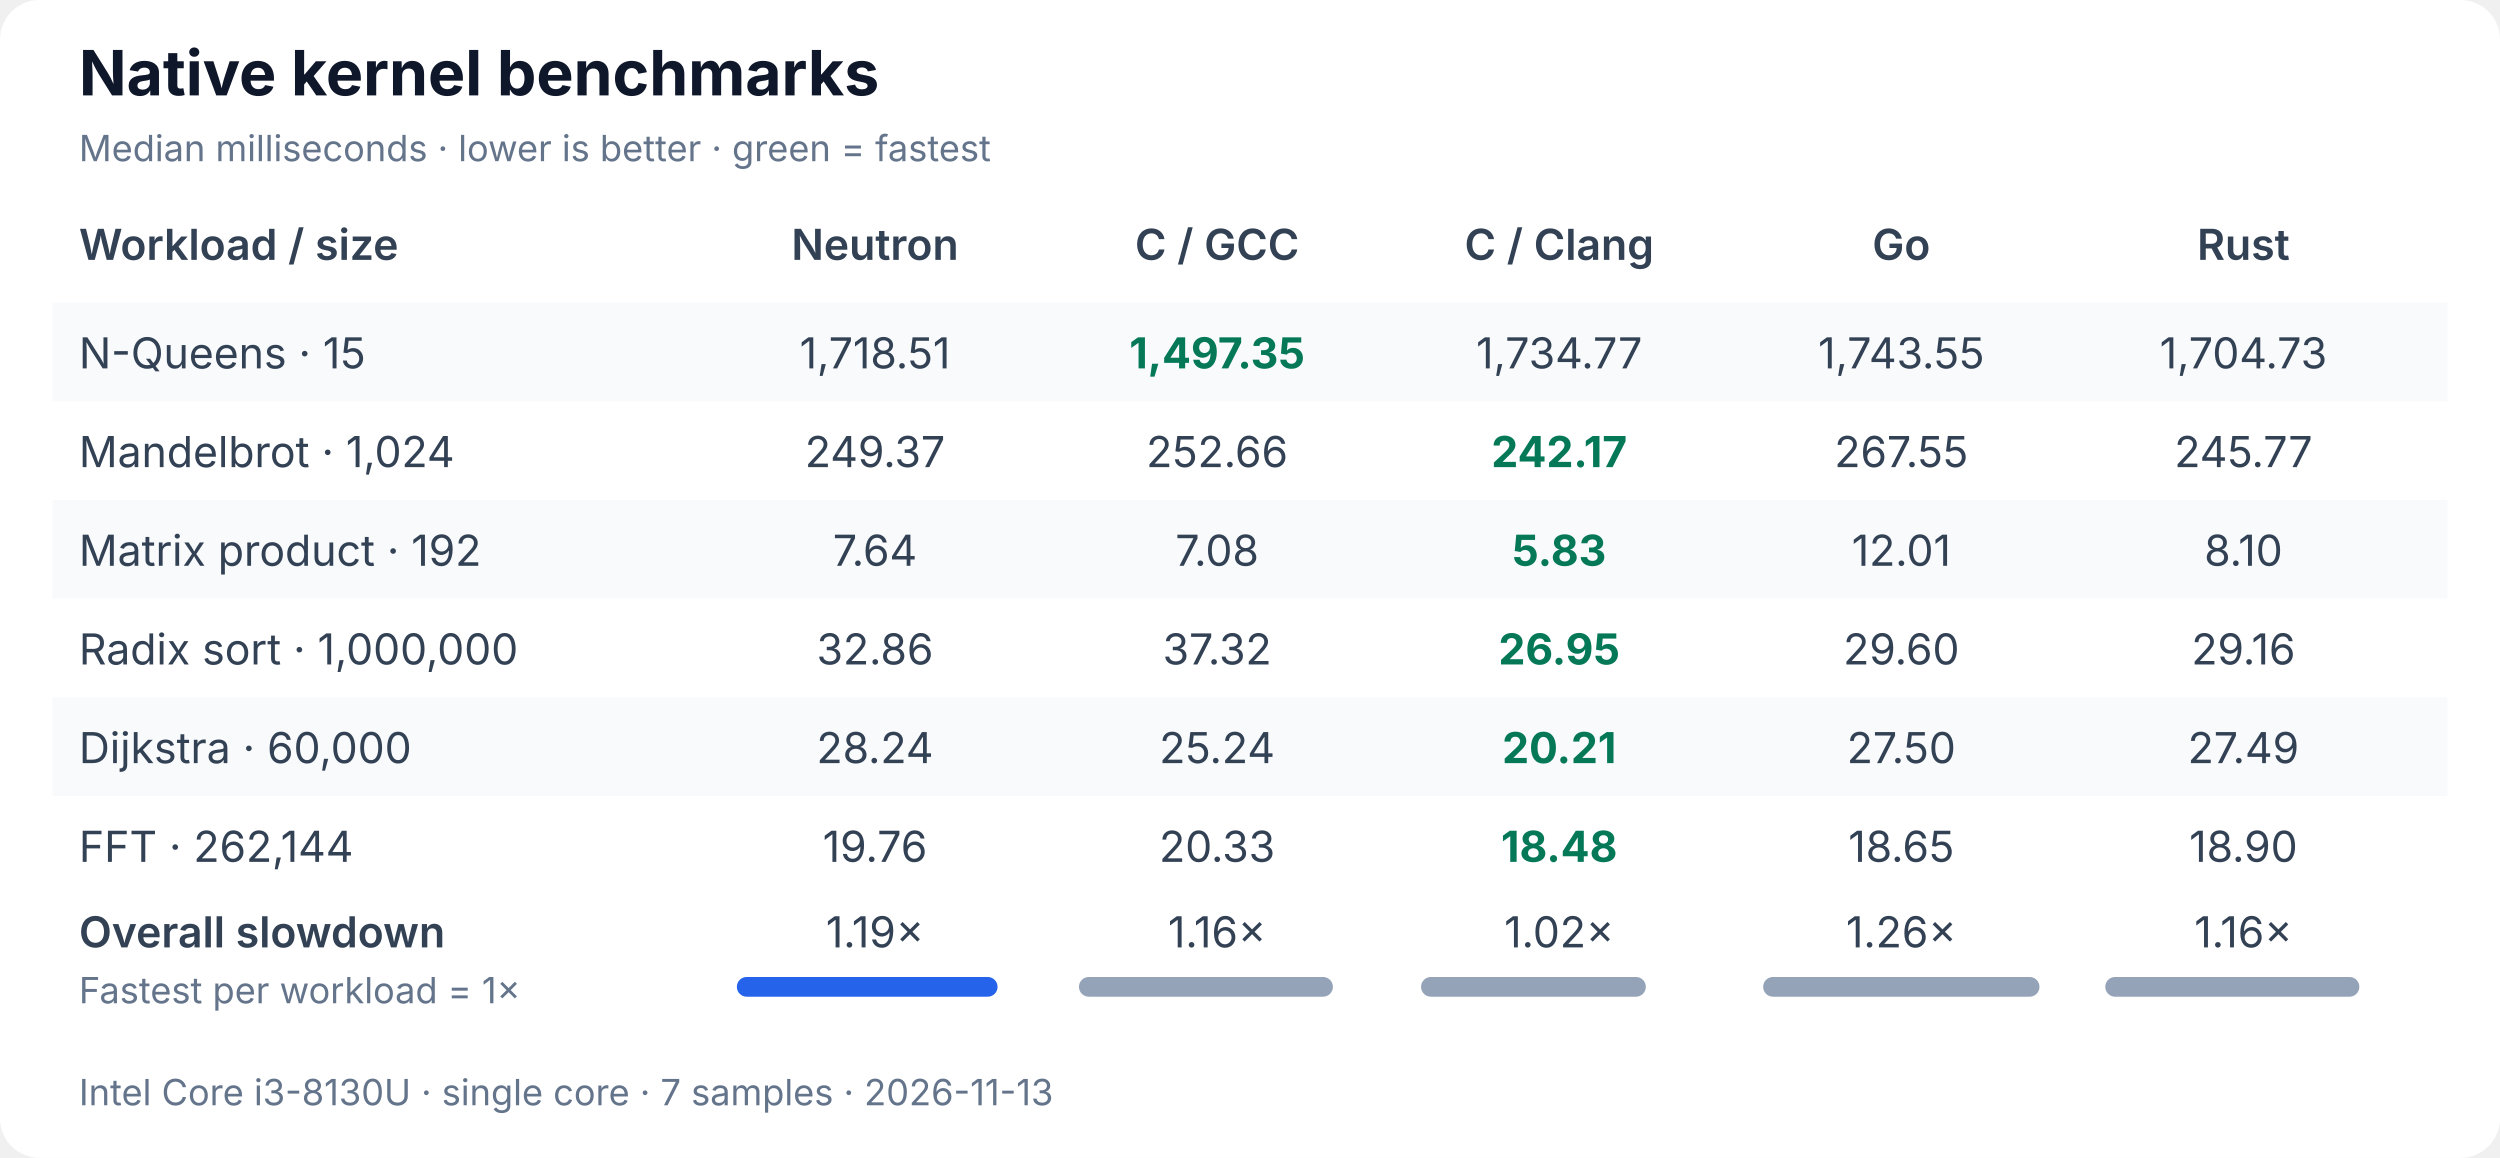
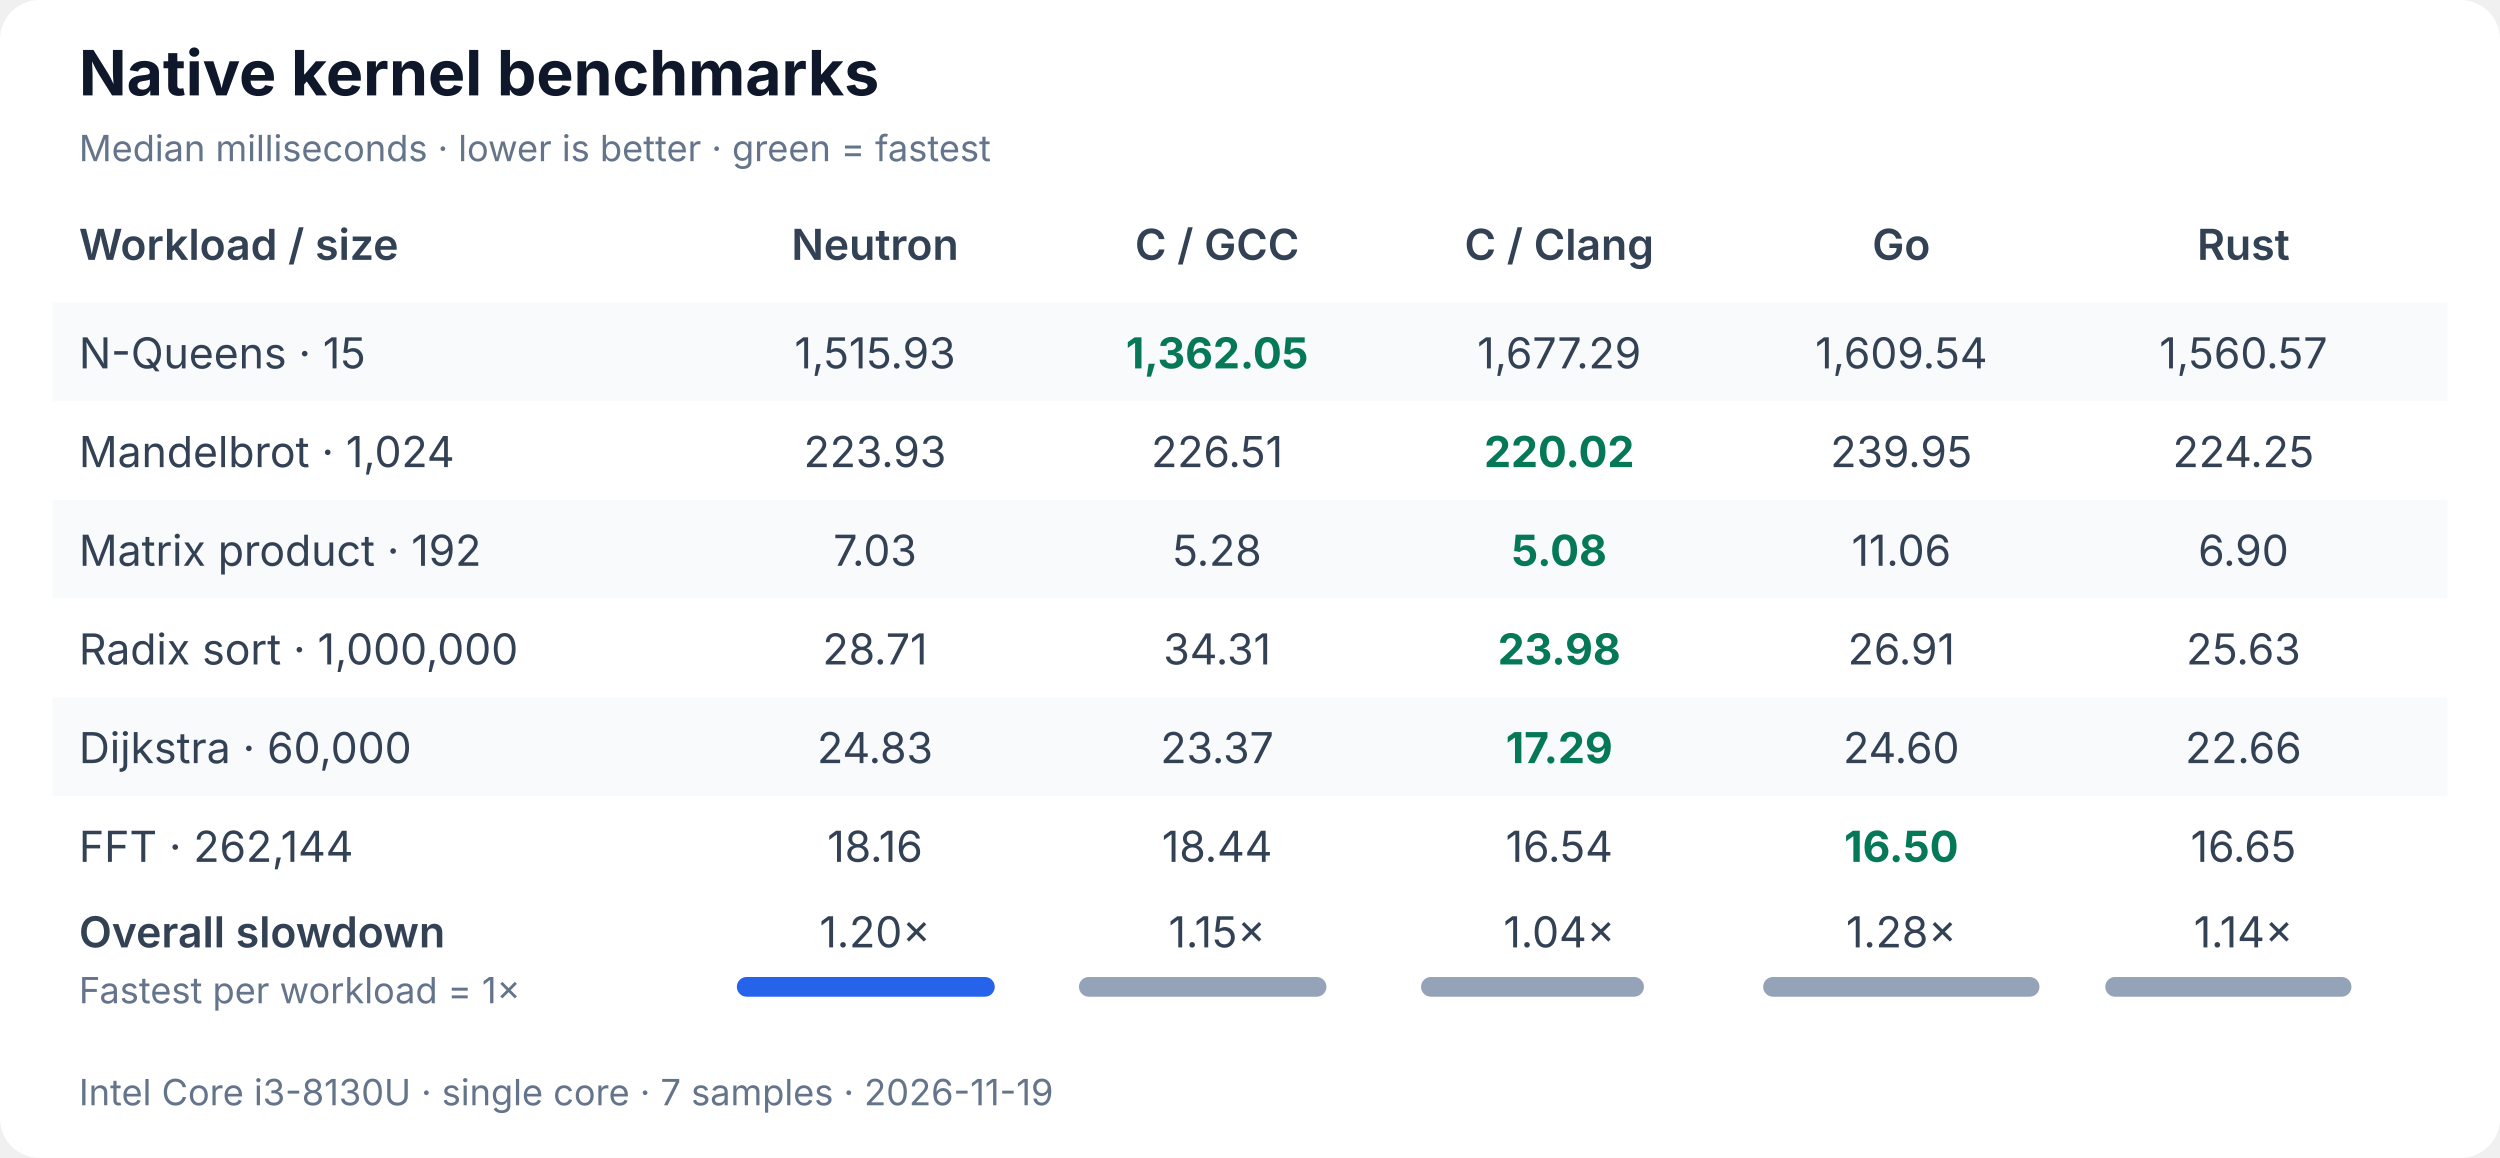
<svg xmlns="http://www.w3.org/2000/svg" width="760" height="352" viewBox="0 0 760 352" role="img" aria-labelledby="title description">
  <style>text{font-family:system-ui,-apple-system,Segoe UI,sans-serif;fill:#334155;font-size:13px}.heading{font-size:19px;font-weight:700;fill:#0f172a}.muted{font-size:11px;fill:#64748b}.header{font-weight:600}.best{fill:#047857;font-weight:700}.number{font-variant-numeric:tabular-nums}</style>
  <rect width="760" height="352" rx="12" fill="#ffffff" />
  <text x="24" y="29" class="heading" text-anchor="start">Native kernel benchmarks</text>
  <text x="24" y="49" class="muted" text-anchor="start">Median milliseconds · lower is better · green = fastest</text>
  <text x="24" y="79" class="header" text-anchor="start">Workload / size</text>
  <text x="266" y="79" class="header" text-anchor="middle">Neutron</text>
  <text x="370" y="79" class="header" text-anchor="middle">C / GCC</text>
  <text x="474" y="79" class="header" text-anchor="middle">C / Clang</text>
  <text x="578" y="79" class="header" text-anchor="middle">Go</text>
  <text x="682" y="79" class="header" text-anchor="middle">Rust</text>
  <rect x="16" y="92" width="728" height="30" fill="#f8fafc" />
  <text x="24" y="112" class="" text-anchor="start">N-Queens · 15</text>
-   <text x="266" y="112" class="number" text-anchor="middle">1,718.51</text>
-   <text x="370" y="112" class="number best" text-anchor="middle">1,497.35</text>
-   <text x="474" y="112" class="number" text-anchor="middle">1,734.77</text>
-   <text x="578" y="112" class="number" text-anchor="middle">1,743.55</text>
-   <text x="682" y="112" class="number" text-anchor="middle">1,704.73</text>
+   <text x="266" y="112" class="number" text-anchor="middle">1,515.93</text>
+   <text x="370" y="112" class="number best" text-anchor="middle">1,362.05</text>
+   <text x="474" y="112" class="number" text-anchor="middle">1,677.29</text>
+   <text x="578" y="112" class="number" text-anchor="middle">1,609.54</text>
+   <text x="682" y="112" class="number" text-anchor="middle">1,560.57</text>
  <rect x="16" y="122" width="728" height="30" fill="#ffffff" />
  <text x="24" y="142" class="" text-anchor="start">Mandelbrot · 1,024</text>
-   <text x="266" y="142" class="number" text-anchor="middle">249.37</text>
-   <text x="370" y="142" class="number" text-anchor="middle">252.66</text>
-   <text x="474" y="142" class="number best" text-anchor="middle">242.17</text>
-   <text x="578" y="142" class="number" text-anchor="middle">267.55</text>
-   <text x="682" y="142" class="number" text-anchor="middle">245.77</text>
+   <text x="266" y="142" class="number" text-anchor="middle">223.93</text>
+   <text x="370" y="142" class="number" text-anchor="middle">226.51</text>
+   <text x="474" y="142" class="number best" text-anchor="middle">220.02</text>
+   <text x="578" y="142" class="number" text-anchor="middle">239.95</text>
+   <text x="682" y="142" class="number" text-anchor="middle">224.25</text>
  <rect x="16" y="152" width="728" height="30" fill="#f8fafc" />
  <text x="24" y="172" class="" text-anchor="start">Matrix product · 192</text>
-   <text x="266" y="172" class="number" text-anchor="middle">7.64</text>
-   <text x="370" y="172" class="number" text-anchor="middle">7.08</text>
-   <text x="474" y="172" class="number best" text-anchor="middle">5.83</text>
-   <text x="578" y="172" class="number" text-anchor="middle">12.01</text>
-   <text x="682" y="172" class="number" text-anchor="middle">8.10</text>
+   <text x="266" y="172" class="number" text-anchor="middle">7.03</text>
+   <text x="370" y="172" class="number" text-anchor="middle">5.28</text>
+   <text x="474" y="172" class="number best" text-anchor="middle">5.08</text>
+   <text x="578" y="172" class="number" text-anchor="middle">11.06</text>
+   <text x="682" y="172" class="number" text-anchor="middle">6.90</text>
  <rect x="16" y="182" width="728" height="30" fill="#ffffff" />
  <text x="24" y="202" class="" text-anchor="start">Radix sort · 1,000,000</text>
-   <text x="266" y="202" class="number" text-anchor="middle">32.86</text>
-   <text x="370" y="202" class="number" text-anchor="middle">37.32</text>
-   <text x="474" y="202" class="number best" text-anchor="middle">26.95</text>
-   <text x="578" y="202" class="number" text-anchor="middle">29.60</text>
-   <text x="682" y="202" class="number" text-anchor="middle">29.16</text>
+   <text x="266" y="202" class="number" text-anchor="middle">28.71</text>
+   <text x="370" y="202" class="number" text-anchor="middle">34.31</text>
+   <text x="474" y="202" class="number best" text-anchor="middle">23.98</text>
+   <text x="578" y="202" class="number" text-anchor="middle">26.91</text>
+   <text x="682" y="202" class="number" text-anchor="middle">25.63</text>
  <rect x="16" y="212" width="728" height="30" fill="#f8fafc" />
  <text x="24" y="232" class="" text-anchor="start">Dijkstra · 60,000</text>
-   <text x="266" y="232" class="number" text-anchor="middle">28.24</text>
-   <text x="370" y="232" class="number" text-anchor="middle">25.24</text>
-   <text x="474" y="232" class="number best" text-anchor="middle">20.21</text>
-   <text x="578" y="232" class="number" text-anchor="middle">27.50</text>
-   <text x="682" y="232" class="number" text-anchor="middle">27.49</text>
+   <text x="266" y="232" class="number" text-anchor="middle">24.83</text>
+   <text x="370" y="232" class="number" text-anchor="middle">23.37</text>
+   <text x="474" y="232" class="number best" text-anchor="middle">17.29</text>
+   <text x="578" y="232" class="number" text-anchor="middle">24.60</text>
+   <text x="682" y="232" class="number" text-anchor="middle">22.66</text>
  <rect x="16" y="242" width="728" height="30" fill="#ffffff" />
  <text x="24" y="262" class="" text-anchor="start">FFT · 262,144</text>
-   <text x="266" y="262" class="number" text-anchor="middle">19.76</text>
-   <text x="370" y="262" class="number" text-anchor="middle">20.33</text>
-   <text x="474" y="262" class="number best" text-anchor="middle">18.48</text>
-   <text x="578" y="262" class="number" text-anchor="middle">18.65</text>
-   <text x="682" y="262" class="number" text-anchor="middle">18.90</text>
+   <text x="266" y="262" class="number" text-anchor="middle">18.16</text>
+   <text x="370" y="262" class="number" text-anchor="middle">18.44</text>
+   <text x="474" y="262" class="number" text-anchor="middle">16.54</text>
+   <text x="578" y="262" class="number best" text-anchor="middle">16.50</text>
+   <text x="682" y="262" class="number" text-anchor="middle">16.65</text>
  <text x="24" y="288" class="header" text-anchor="start">Overall slowdown</text>
  <text x="24" y="305" class="muted" text-anchor="start">Fastest per workload = 1×</text>
-   <text x="266" y="288" class="number" text-anchor="middle">1.19×</text>
-   <rect x="224" y="297" width="79.26" height="6" rx="3" fill="#2563eb" />
-   <text x="370" y="288" class="number" text-anchor="middle">1.16×</text>
-   <rect x="328" y="297" width="77.20" height="6" rx="3" fill="#94a3b8" />
-   <text x="474" y="288" class="number" text-anchor="middle">1.02×</text>
-   <rect x="432" y="297" width="68.33" height="6" rx="3" fill="#94a3b8" />
-   <text x="578" y="288" class="number" text-anchor="middle">1.26×</text>
+   <text x="266" y="288" class="number" text-anchor="middle">1.20×</text>
+   <rect x="224" y="297" width="78.41" height="6" rx="3" fill="#2563eb" />
+   <text x="370" y="288" class="number" text-anchor="middle">1.15×</text>
+   <rect x="328" y="297" width="75.24" height="6" rx="3" fill="#94a3b8" />
+   <text x="474" y="288" class="number" text-anchor="middle">1.04×</text>
+   <rect x="432" y="297" width="67.76" height="6" rx="3" fill="#94a3b8" />
+   <text x="578" y="288" class="number" text-anchor="middle">1.28×</text>
  <rect x="536" y="297" width="84.00" height="6" rx="3" fill="#94a3b8" />
-   <text x="682" y="288" class="number" text-anchor="middle">1.16×</text>
-   <rect x="640" y="297" width="77.24" height="6" rx="3" fill="#94a3b8" />
-   <text x="24" y="336" class="muted" text-anchor="start">Intel Core i3-8130U · single core · 7 samples · 2026-11-13</text>
+   <text x="682" y="288" class="number" text-anchor="middle">1.14×</text>
+   <rect x="640" y="297" width="74.84" height="6" rx="3" fill="#94a3b8" />
+   <text x="24" y="336" class="muted" text-anchor="start">Intel Core i3-8130U · single core · 7 samples · 2026-11-19</text>
</svg>
